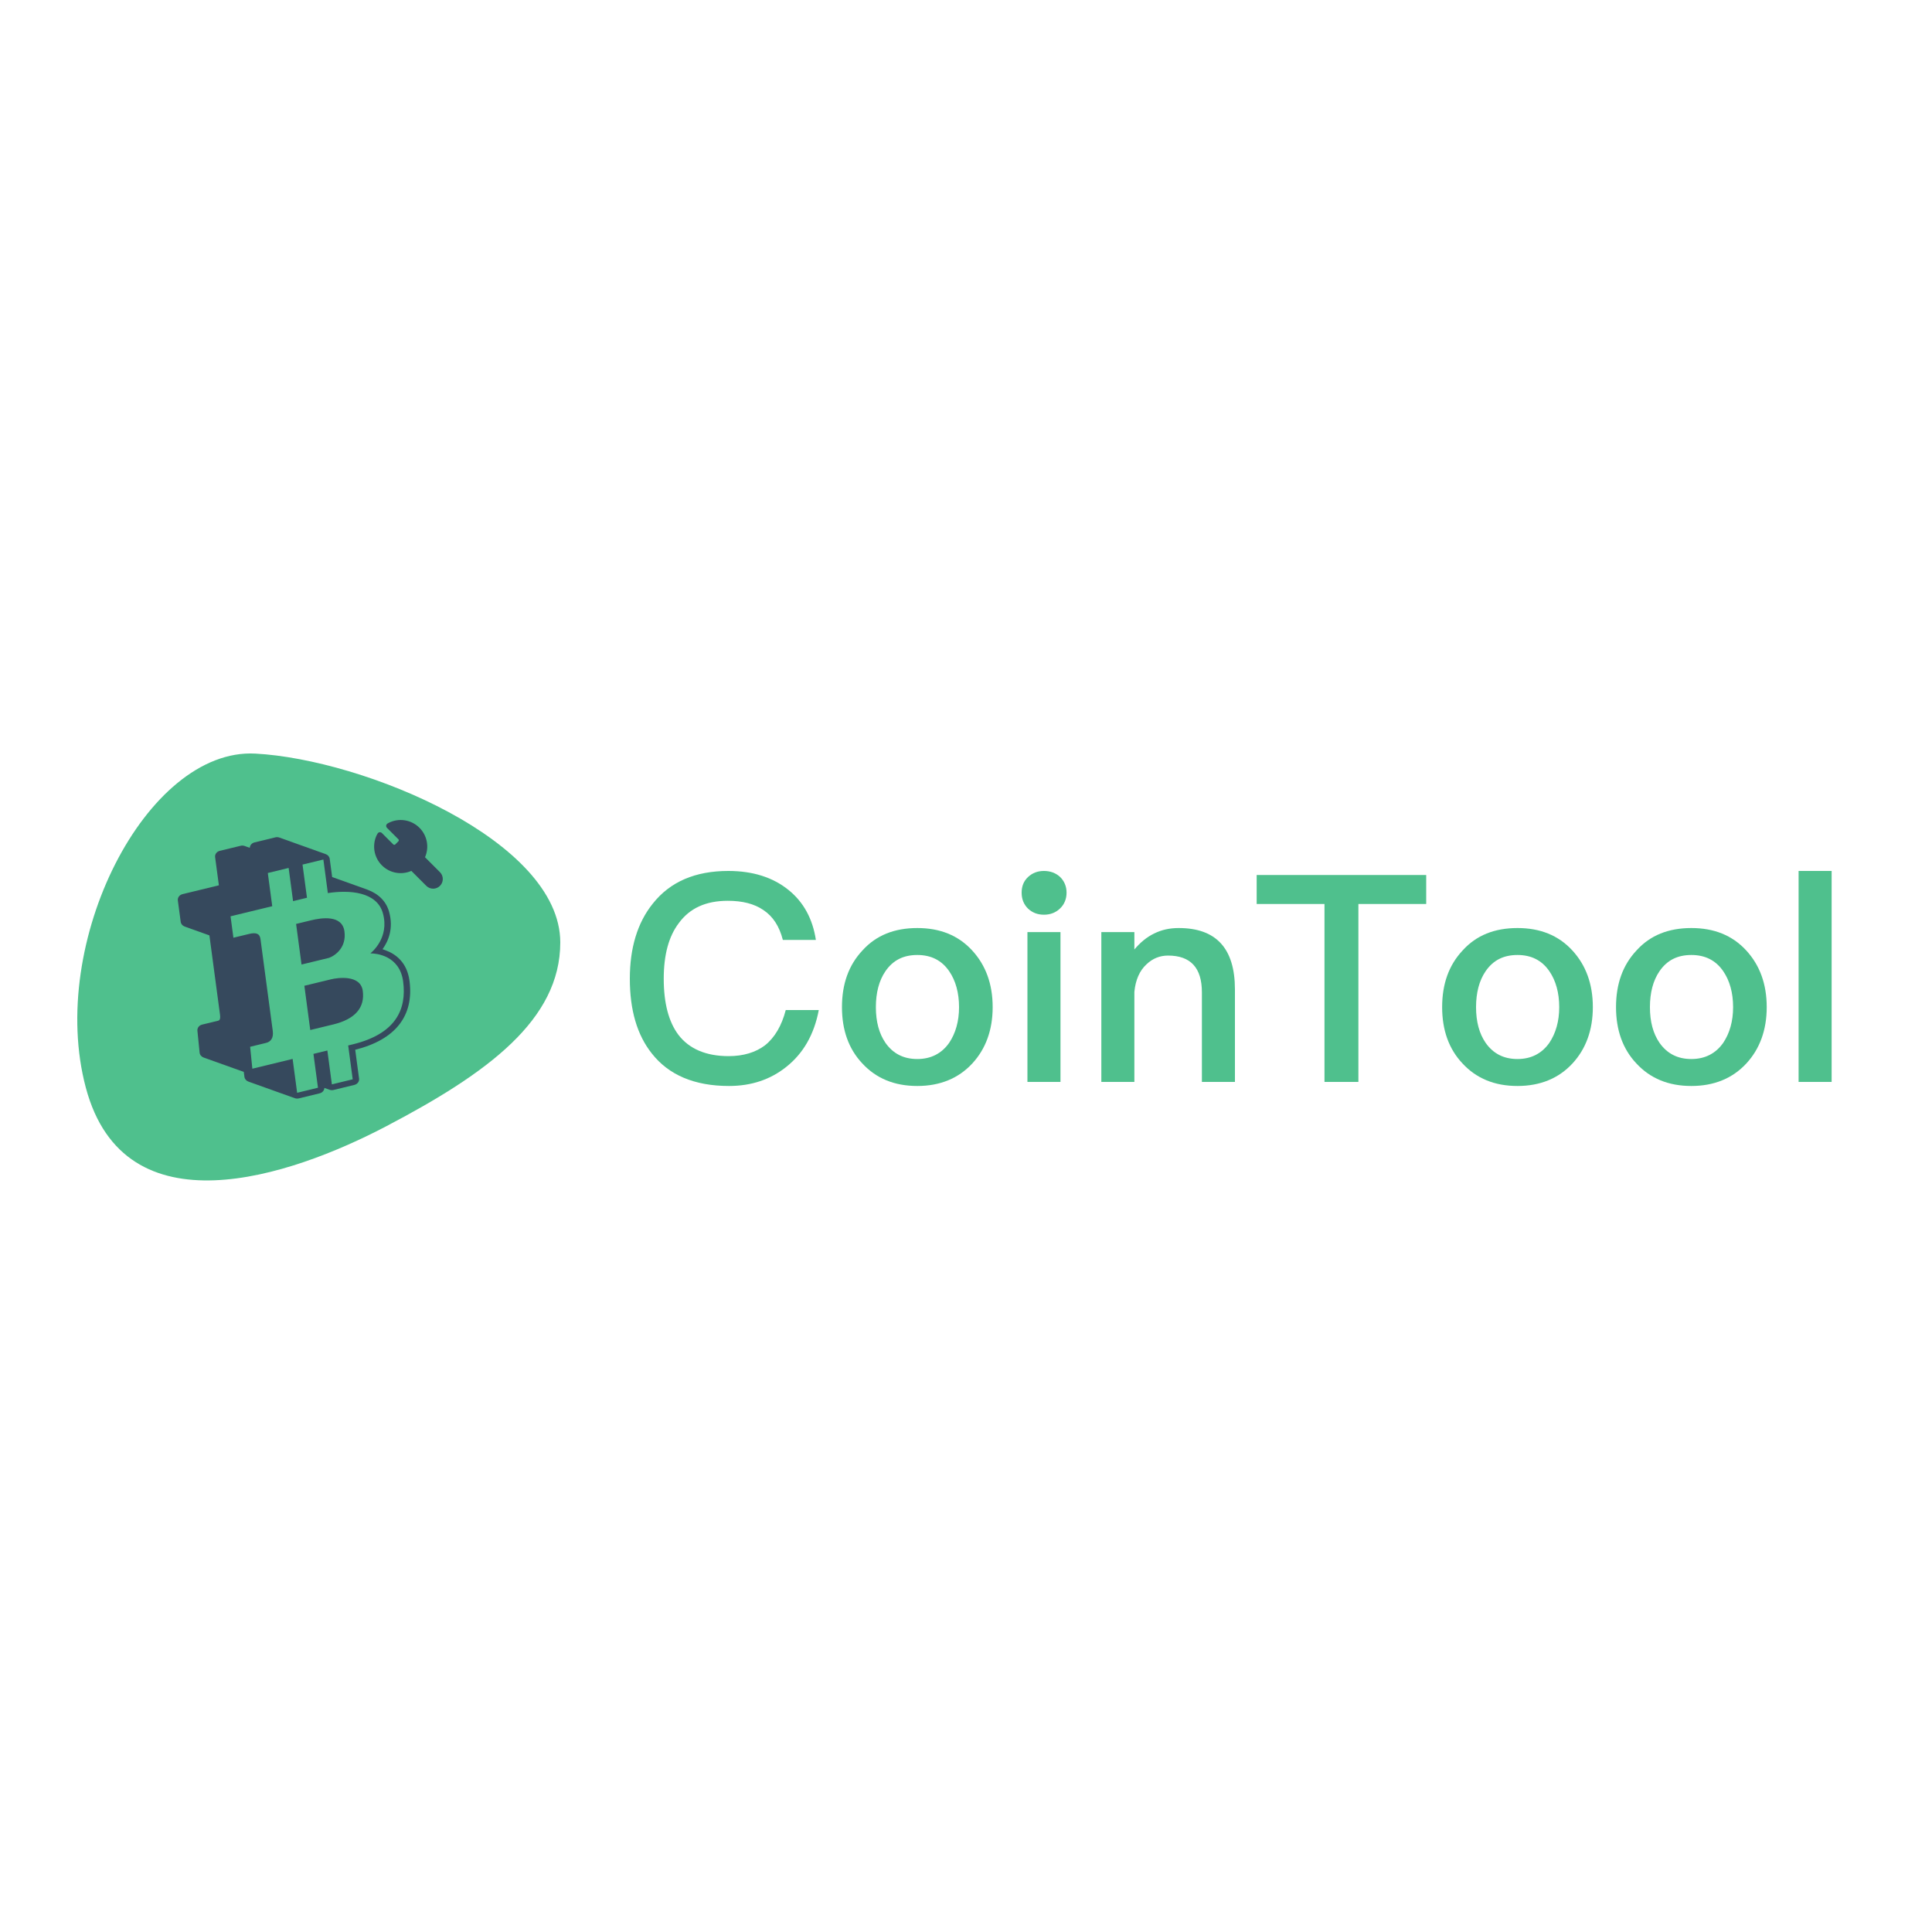
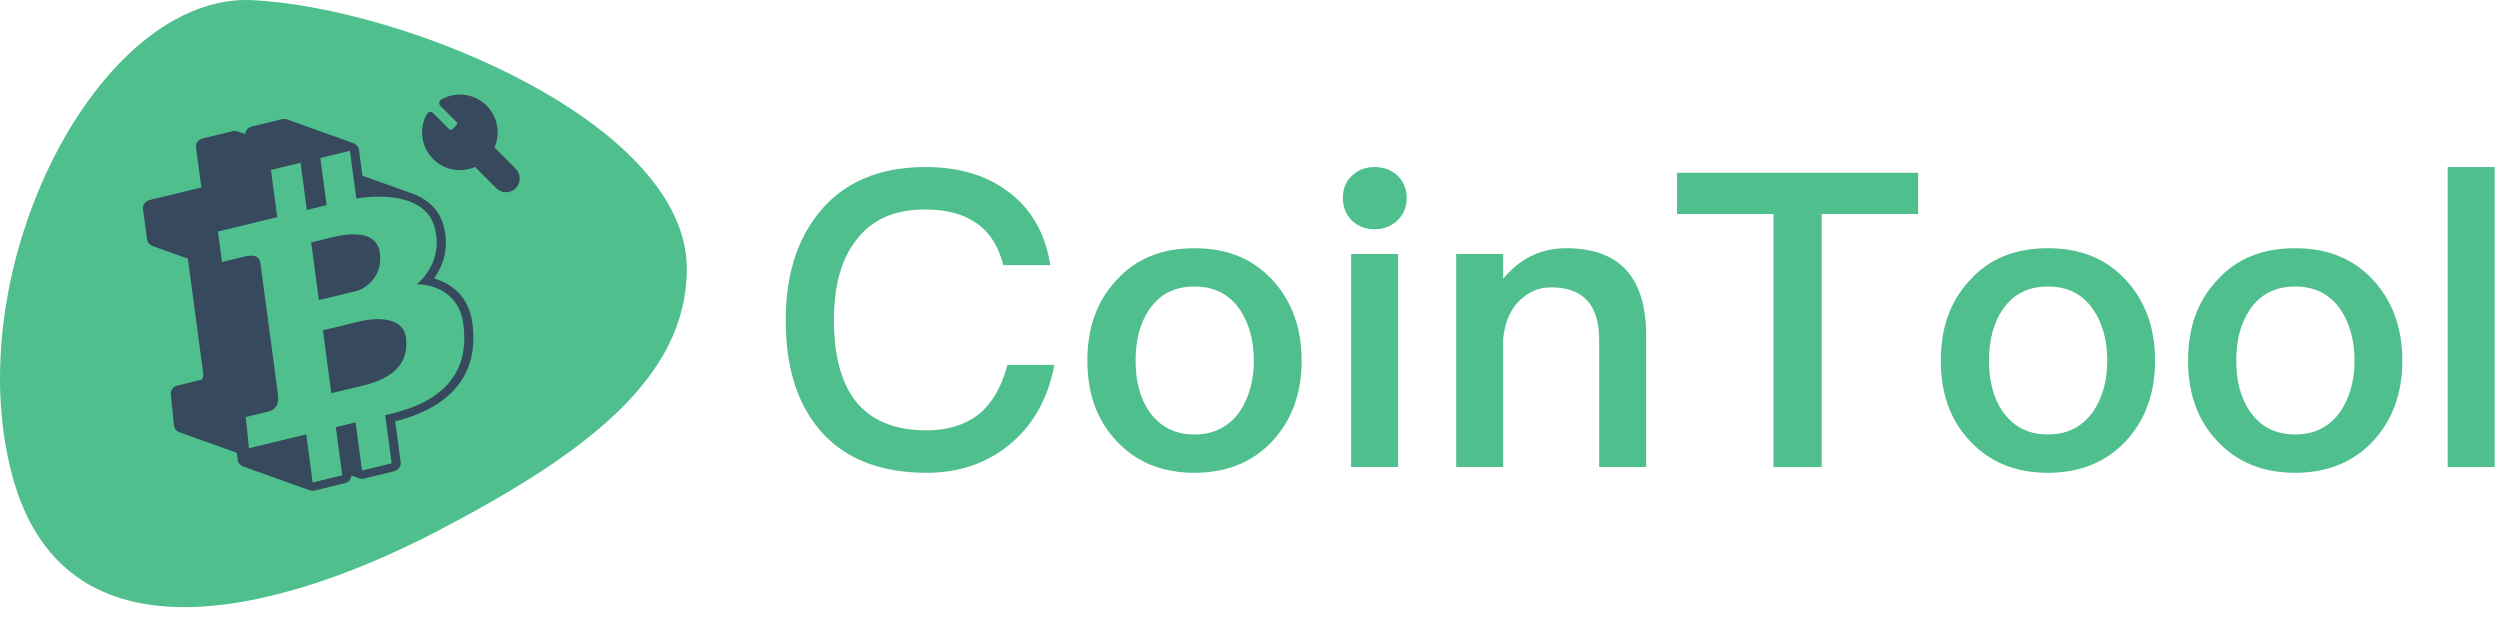
- <svg xmlns="http://www.w3.org/2000/svg" width="100px" height="100px" viewBox="0 0 100 100" version="1.1">
-   <g id="区块链" stroke="none" stroke-width="1" fill="none" fill-rule="evenodd">
-     <g id="画板" transform="translate(-97, -209)">
-       <g id="编组-3" transform="translate(97, 209)">
-         <g id="编组-2" transform="translate(4, 39)">
-           <path d="M15.979,19.302 C21.241,16.546 25,13.789 25,9.78 C25,4.517 14.839,0.304 9.213,0.006 C3.586,-0.291 -1.563,9.78 0.442,17.297 C2.447,24.815 11.025,21.897 15.979,19.302 Z" id="椭圆形" fill="#4FC08D" />
-           <path d="M17.635,3.271 C17.656,3.276 17.675,3.281 17.691,3.286 C18.247,3.463 18.649,3.983 18.649,4.597 C18.649,5.18 18.286,5.678 17.774,5.878 L17.774,6.972 C17.774,7.248 17.55,7.472 17.274,7.472 C16.998,7.472 16.774,7.248 16.774,6.972 L16.774,5.878 C16.262,5.678 15.899,5.18 15.899,4.597 C15.899,4.008 16.27,3.505 16.791,3.309 C16.821,3.298 16.86,3.286 16.907,3.274 C16.982,3.255 17.058,3.3 17.077,3.375 C17.08,3.386 17.082,3.398 17.082,3.409 L17.082,3.409 L17.082,3.409 L17.082,4.245 C17.082,4.281 17.106,4.311 17.139,4.318 L17.157,4.32 L17.382,4.32 C17.417,4.32 17.447,4.296 17.455,4.263 L17.457,4.245 L17.457,3.409 C17.457,3.33 17.521,3.266 17.6,3.266 C17.612,3.266 17.623,3.268 17.635,3.271 Z" id="路径" fill="#36495D" transform="translate(17.2741, 5.352906) rotate(-45) translate(-17.2741, -5.352906) " />
-           <g id="编组" transform="translate(5.203064, 4.330747)" fill="#36495D" fill-rule="nonzero">
-             <path d="M5.05,0.01 C5.118,-0.006 5.191,-0.003 5.257,0.021 L5.257,0.021 L7.656,0.879 C7.769,0.919 7.849,1.013 7.863,1.122 L7.863,1.122 L7.989,2.065 L9.796,2.711 C9.807,2.715 9.819,2.72 9.829,2.725 C10.407,2.941 10.789,3.334 10.937,3.864 C11.18,4.737 10.889,5.397 10.597,5.8 L10.597,5.8 L10.74,5.852 C10.75,5.855 10.759,5.858 10.768,5.862 C11.26,6.045 11.863,6.464 11.992,7.432 C12.235,9.251 11.263,10.485 9.183,11.004 L9.183,11.004 L9.382,12.498 C9.402,12.646 9.298,12.785 9.139,12.824 L9.139,12.824 L8.061,13.086 C7.992,13.102 7.919,13.099 7.853,13.075 L7.853,13.075 L7.587,12.98 C7.582,13.112 7.482,13.226 7.341,13.26 L7.341,13.26 L6.263,13.522 C6.235,13.529 6.206,13.532 6.177,13.532 C6.136,13.532 6.094,13.525 6.055,13.511 L6.055,13.511 L3.657,12.653 C3.544,12.613 3.464,12.52 3.449,12.41 L3.449,12.41 L3.415,12.15 L1.337,11.407 C1.221,11.365 1.14,11.268 1.129,11.155 L1.129,11.155 L1.015,10.019 C1,9.874 1.103,9.74 1.258,9.702 L1.258,9.702 L2.086,9.502 C2.096,9.499 2.106,9.495 2.116,9.491 L2.116,9.491 L2.136,9.479 C2.139,9.477 2.145,9.472 2.151,9.467 C2.154,9.463 2.156,9.46 2.158,9.457 C2.163,9.449 2.166,9.442 2.169,9.434 C2.171,9.431 2.176,9.42 2.177,9.418 C2.18,9.411 2.184,9.397 2.186,9.382 L2.186,9.382 L2.188,9.37 C2.19,9.353 2.192,9.335 2.192,9.318 L2.192,9.318 L2.193,9.297 C2.192,9.269 2.191,9.24 2.187,9.208 L2.187,9.208 L1.636,5.085 L0.357,4.627 C0.244,4.587 0.165,4.494 0.15,4.384 L0.15,4.384 L0.002,3.276 C-0.017,3.127 0.086,2.989 0.245,2.95 L0.245,2.95 L2.126,2.493 L1.931,1.034 C1.911,0.886 2.014,0.747 2.174,0.708 L2.174,0.708 L3.252,0.447 C3.321,0.43 3.393,0.434 3.459,0.457 L3.459,0.457 L3.726,0.553 C3.731,0.42 3.83,0.306 3.972,0.272 L3.972,0.272 Z M7.535,1.158 L6.456,1.42 L6.686,3.137 C6.467,3.191 6.224,3.25 5.966,3.312 L5.966,3.312 L5.737,1.594 L4.659,1.856 L4.888,3.574 C3.767,3.846 2.782,4.085 2.73,4.097 L2.73,4.097 L2.878,5.206 C2.9,5.201 3.329,5.097 3.687,5.01 C4.047,4.923 4.241,4.986 4.279,5.272 C4.318,5.559 4.862,9.636 4.915,10.03 C4.967,10.423 4.786,10.597 4.571,10.649 C4.355,10.702 3.774,10.842 3.744,10.85 L3.744,10.85 L3.858,11.985 C3.903,11.974 4.761,11.766 5.943,11.479 L5.943,11.479 L6.177,13.232 L7.255,12.97 L7.021,11.218 L7.021,11.218 L7.741,11.043 L7.975,12.796 L9.053,12.534 L8.819,10.782 C8.898,10.762 8.976,10.743 9.053,10.725 C11.264,10.188 11.859,8.935 11.663,7.468 C11.483,6.124 10.27,6.023 10.011,6.017 L9.966,6.016 C10.016,5.976 10.972,5.218 10.615,3.937 C10.305,2.823 8.878,2.722 7.766,2.895 L7.766,2.895 L7.535,1.158 Z M7.936,7.357 C8.259,7.279 9.459,7.099 9.574,7.957 C9.688,8.816 9.194,9.416 8.044,9.695 C7.277,9.881 6.974,9.954 6.856,9.983 L6.856,9.983 L6.551,7.693 L7.396,7.488 C7.407,7.485 7.612,7.436 7.936,7.357 Z M6.897,4.304 C7.436,4.173 8.51,4.006 8.626,4.882 C8.732,5.672 8.201,6.105 7.832,6.247 L7.832,6.247 L6.404,6.593 L6.123,4.492 C6.243,4.463 6.508,4.398 6.897,4.304 Z" id="形状结合" />
-           </g>
+ <svg xmlns="http://www.w3.org/2000/svg" width="91px" height="23px" viewBox="0 0 91 23" version="1.1">
+   <g id="页面-1" stroke="none" stroke-width="1" fill="none" fill-rule="evenodd">
+     <g id="logo2" fill-rule="nonzero">
+       <g id="编组-2">
+         <path d="M15.979,19.302 C21.241,16.546 25,13.789 25,9.78 C25,4.517 14.839,0.304 9.213,0.006 C3.586,-0.291 -1.563,9.78 0.442,17.297 C2.447,24.815 11.025,21.897 15.979,19.302 Z" id="椭圆形" fill="#4FC08D" />
+         <path d="M17.646,3.266 C17.668,3.271 17.687,3.276 17.703,3.282 C18.258,3.458 18.661,3.978 18.661,4.592 C18.661,5.175 18.298,5.673 17.786,5.873 L17.786,6.967 C17.786,7.243 17.562,7.467 17.286,7.467 C17.009,7.467 16.786,7.243 16.786,6.967 L16.786,5.873 C16.273,5.673 15.911,5.175 15.911,4.592 C15.911,4.003 16.281,3.5 16.802,3.305 C16.832,3.293 16.871,3.281 16.919,3.269 C16.993,3.25 17.07,3.295 17.089,3.37 C17.092,3.381 17.093,3.393 17.093,3.405 L17.093,3.405 L17.093,3.405 L17.093,4.241 C17.093,4.276 17.118,4.306 17.151,4.314 L17.168,4.316 L17.393,4.316 C17.429,4.316 17.458,4.291 17.466,4.258 L17.468,4.241 L17.468,3.405 C17.468,3.326 17.532,3.262 17.611,3.262 C17.623,3.262 17.635,3.263 17.646,3.266 Z" id="路径" fill="#36495D" transform="translate(17.28554, 5.364345) rotate(-45) translate(-17.28554, -5.364345) " />
+         <g id="编组" transform="translate(5.203064, 4.330747)" fill="#36495D">
+           <path d="M5.05,0.01 C5.118,-0.006 5.191,-0.003 5.257,0.021 L5.257,0.021 L7.656,0.879 C7.769,0.919 7.849,1.013 7.863,1.122 L7.863,1.122 L7.989,2.065 L9.796,2.711 C9.807,2.715 9.819,2.72 9.829,2.725 C10.407,2.941 10.789,3.334 10.937,3.864 C11.18,4.737 10.889,5.397 10.597,5.8 L10.597,5.8 L10.74,5.852 C10.75,5.855 10.759,5.858 10.768,5.862 C11.26,6.045 11.863,6.464 11.992,7.432 C12.235,9.251 11.263,10.485 9.183,11.004 L9.183,11.004 L9.382,12.498 C9.402,12.646 9.298,12.785 9.139,12.824 L9.139,12.824 L8.061,13.086 C7.992,13.102 7.919,13.099 7.853,13.075 L7.853,13.075 L7.587,12.98 C7.582,13.112 7.482,13.226 7.341,13.26 L7.341,13.26 L6.263,13.522 C6.235,13.529 6.206,13.532 6.177,13.532 C6.136,13.532 6.094,13.525 6.055,13.511 L6.055,13.511 L3.657,12.653 C3.544,12.613 3.464,12.52 3.449,12.41 L3.449,12.41 L3.415,12.15 L1.337,11.407 C1.221,11.365 1.14,11.268 1.129,11.155 L1.129,11.155 L1.015,10.019 C1,9.874 1.103,9.74 1.258,9.702 L1.258,9.702 L2.086,9.502 C2.096,9.499 2.106,9.495 2.116,9.491 L2.116,9.491 L2.136,9.479 C2.139,9.477 2.145,9.472 2.151,9.467 C2.154,9.463 2.156,9.46 2.158,9.457 C2.163,9.449 2.166,9.442 2.169,9.434 C2.171,9.431 2.176,9.42 2.177,9.418 C2.18,9.411 2.184,9.397 2.186,9.382 L2.186,9.382 L2.188,9.37 C2.19,9.353 2.192,9.335 2.192,9.318 L2.192,9.318 L2.193,9.297 C2.192,9.269 2.191,9.24 2.187,9.208 L2.187,9.208 L1.636,5.085 L0.357,4.627 C0.244,4.587 0.165,4.494 0.15,4.384 L0.15,4.384 L0.002,3.276 C-0.017,3.127 0.086,2.989 0.245,2.95 L0.245,2.95 L2.126,2.493 L1.931,1.034 C1.911,0.886 2.014,0.747 2.174,0.708 L2.174,0.708 L3.252,0.447 C3.321,0.43 3.393,0.434 3.459,0.457 L3.459,0.457 L3.726,0.553 C3.731,0.42 3.83,0.306 3.972,0.272 L3.972,0.272 L5.05,0.01 Z M7.535,1.158 L6.456,1.42 L6.686,3.137 C6.467,3.191 6.224,3.25 5.966,3.312 L5.966,3.312 L5.737,1.594 L4.659,1.856 L4.888,3.574 C3.767,3.846 2.782,4.085 2.73,4.097 L2.73,4.097 L2.878,5.206 C2.9,5.201 3.329,5.097 3.687,5.01 C4.047,4.923 4.241,4.986 4.279,5.272 C4.318,5.559 4.862,9.636 4.915,10.03 C4.967,10.423 4.786,10.597 4.571,10.649 C4.355,10.702 3.774,10.842 3.744,10.85 L3.744,10.85 L3.858,11.985 C3.903,11.974 4.761,11.766 5.943,11.479 L5.943,11.479 L6.177,13.232 L7.255,12.97 L7.021,11.218 L7.021,11.218 L7.741,11.043 L7.975,12.796 L9.053,12.534 L8.819,10.782 C8.898,10.762 8.976,10.743 9.053,10.725 C11.264,10.188 11.859,8.935 11.663,7.468 C11.483,6.124 10.27,6.023 10.011,6.017 L9.966,6.016 C10.016,5.976 10.972,5.218 10.615,3.937 C10.305,2.823 8.878,2.722 7.766,2.895 L7.766,2.895 L7.535,1.158 Z M7.936,7.357 C8.259,7.279 9.459,7.099 9.574,7.957 C9.688,8.816 9.194,9.416 8.044,9.695 C7.277,9.881 6.974,9.954 6.856,9.983 L6.856,9.983 L6.551,7.693 L7.396,7.488 C7.407,7.485 7.612,7.436 7.936,7.357 Z M6.897,4.304 C7.436,4.173 8.51,4.006 8.626,4.882 C8.732,5.672 8.201,6.105 7.832,6.247 L7.832,6.247 L6.404,6.593 L6.123,4.492 C6.243,4.463 6.508,4.398 6.897,4.304 Z" id="形状结合" />
        </g>
-         <g id="CoinTool" transform="translate(32.6, 45.08)" fill="#4FC08D" fill-rule="nonzero">
-           <path d="M5.1,0 C3.39,0 2.085,0.555 1.185,1.695 C0.39,2.685 0,3.99 0,5.58 C0,7.2 0.375,8.49 1.14,9.45 C2.01,10.56 3.345,11.13 5.13,11.13 C6.285,11.13 7.275,10.8 8.1,10.14 C8.985,9.435 9.54,8.46 9.78,7.2 L8.07,7.2 C7.86,8.01 7.5,8.625 6.99,9.03 C6.51,9.39 5.88,9.585 5.115,9.585 C3.945,9.585 3.075,9.21 2.52,8.49 C2.01,7.815 1.755,6.84 1.755,5.58 C1.755,4.35 2.01,3.39 2.535,2.7 C3.105,1.92 3.945,1.545 5.07,1.545 C5.82,1.545 6.435,1.695 6.915,2.025 C7.41,2.355 7.74,2.865 7.92,3.57 L9.63,3.57 C9.465,2.49 9,1.62 8.22,0.99 C7.41,0.33 6.36,0 5.1,0 Z" id="路径" />
-           <path d="M14.88,2.955 C13.695,2.955 12.75,3.33 12.045,4.11 C11.325,4.875 10.98,5.85 10.98,7.05 C10.98,8.235 11.325,9.21 12.03,9.96 C12.75,10.74 13.695,11.13 14.88,11.13 C16.05,11.13 17.01,10.74 17.73,9.96 C18.42,9.21 18.78,8.235 18.78,7.05 C18.78,5.85 18.42,4.875 17.715,4.11 C16.995,3.33 16.05,2.955 14.88,2.955 Z M14.88,4.35 C15.585,4.35 16.14,4.62 16.53,5.19 C16.86,5.67 17.04,6.3 17.04,7.05 C17.04,7.785 16.86,8.4 16.53,8.895 C16.14,9.45 15.585,9.735 14.88,9.735 C14.16,9.735 13.62,9.45 13.23,8.895 C12.9,8.415 12.735,7.8 12.735,7.05 C12.735,6.3 12.9,5.67 13.23,5.19 C13.62,4.62 14.16,4.35 14.88,4.35 Z" id="形状" />
-           <path d="M21.435,0 C21.105,0 20.835,0.105 20.61,0.315 C20.385,0.525 20.28,0.795 20.28,1.125 C20.28,1.455 20.385,1.725 20.61,1.95 C20.835,2.16 21.105,2.265 21.435,2.265 C21.765,2.265 22.035,2.16 22.26,1.95 C22.485,1.74 22.605,1.455 22.605,1.125 C22.605,0.795 22.485,0.525 22.275,0.315 C22.05,0.105 21.765,0 21.435,0 Z M20.58,3.165 L20.58,10.92 L22.29,10.92 L22.29,3.165 L20.58,3.165 Z" id="形状" />
-           <path d="M28.41,2.955 C27.945,2.955 27.525,3.045 27.135,3.24 C26.76,3.42 26.415,3.705 26.115,4.065 L26.115,3.165 L24.405,3.165 L24.405,10.92 L26.115,10.92 L26.115,6.255 C26.175,5.64 26.385,5.16 26.745,4.83 C27.06,4.53 27.435,4.38 27.855,4.38 C29.025,4.38 29.61,5.01 29.61,6.285 L29.61,10.92 L31.32,10.92 L31.32,6.135 C31.32,4.005 30.345,2.955 28.41,2.955 Z" id="路径" />
-           <polygon id="路径" points="32.445 0.21 32.445 1.71 35.955 1.71 35.955 10.92 37.71 10.92 37.71 1.71 41.22 1.71 41.22 0.21" />
-           <path d="M45.945,2.955 C44.76,2.955 43.815,3.33 43.11,4.11 C42.39,4.875 42.045,5.85 42.045,7.05 C42.045,8.235 42.39,9.21 43.095,9.96 C43.815,10.74 44.76,11.13 45.945,11.13 C47.115,11.13 48.075,10.74 48.795,9.96 C49.485,9.21 49.845,8.235 49.845,7.05 C49.845,5.85 49.485,4.875 48.78,4.11 C48.06,3.33 47.115,2.955 45.945,2.955 Z M45.945,4.35 C46.65,4.35 47.205,4.62 47.595,5.19 C47.925,5.67 48.105,6.3 48.105,7.05 C48.105,7.785 47.925,8.4 47.595,8.895 C47.205,9.45 46.65,9.735 45.945,9.735 C45.225,9.735 44.685,9.45 44.295,8.895 C43.965,8.415 43.8,7.8 43.8,7.05 C43.8,6.3 43.965,5.67 44.295,5.19 C44.685,4.62 45.225,4.35 45.945,4.35 Z" id="形状" />
-           <path d="M54.945,2.955 C53.76,2.955 52.815,3.33 52.11,4.11 C51.39,4.875 51.045,5.85 51.045,7.05 C51.045,8.235 51.39,9.21 52.095,9.96 C52.815,10.74 53.76,11.13 54.945,11.13 C56.115,11.13 57.075,10.74 57.795,9.96 C58.485,9.21 58.845,8.235 58.845,7.05 C58.845,5.85 58.485,4.875 57.78,4.11 C57.06,3.33 56.115,2.955 54.945,2.955 Z M54.945,4.35 C55.65,4.35 56.205,4.62 56.595,5.19 C56.925,5.67 57.105,6.3 57.105,7.05 C57.105,7.785 56.925,8.4 56.595,8.895 C56.205,9.45 55.65,9.735 54.945,9.735 C54.225,9.735 53.685,9.45 53.295,8.895 C52.965,8.415 52.8,7.8 52.8,7.05 C52.8,6.3 52.965,5.67 53.295,5.19 C53.685,4.62 54.225,4.35 54.945,4.35 Z" id="形状" />
-           <polygon id="路径" points="60.495 0 60.495 10.92 62.205 10.92 62.205 0" />
-         </g>
+       </g>
+       <g id="CoinTool" transform="translate(28.6, 6.08)" fill="#4FC08D">
+         <path d="M5.1,0 C3.39,0 2.085,0.555 1.185,1.695 C0.39,2.685 0,3.99 0,5.58 C0,7.2 0.375,8.49 1.14,9.45 C2.01,10.56 3.345,11.13 5.13,11.13 C6.285,11.13 7.275,10.8 8.1,10.14 C8.985,9.435 9.54,8.46 9.78,7.2 L8.07,7.2 C7.86,8.01 7.5,8.625 6.99,9.03 C6.51,9.39 5.88,9.585 5.115,9.585 C3.945,9.585 3.075,9.21 2.52,8.49 C2.01,7.815 1.755,6.84 1.755,5.58 C1.755,4.35 2.01,3.39 2.535,2.7 C3.105,1.92 3.945,1.545 5.07,1.545 C5.82,1.545 6.435,1.695 6.915,2.025 C7.41,2.355 7.74,2.865 7.92,3.57 L9.63,3.57 C9.465,2.49 9,1.62 8.22,0.99 C7.41,0.33 6.36,0 5.1,0 Z" id="路径" />
+         <path d="M14.88,2.955 C13.695,2.955 12.75,3.33 12.045,4.11 C11.325,4.875 10.98,5.85 10.98,7.05 C10.98,8.235 11.325,9.21 12.03,9.96 C12.75,10.74 13.695,11.13 14.88,11.13 C16.05,11.13 17.01,10.74 17.73,9.96 C18.42,9.21 18.78,8.235 18.78,7.05 C18.78,5.85 18.42,4.875 17.715,4.11 C16.995,3.33 16.05,2.955 14.88,2.955 Z M14.88,4.35 C15.585,4.35 16.14,4.62 16.53,5.19 C16.86,5.67 17.04,6.3 17.04,7.05 C17.04,7.785 16.86,8.4 16.53,8.895 C16.14,9.45 15.585,9.735 14.88,9.735 C14.16,9.735 13.62,9.45 13.23,8.895 C12.9,8.415 12.735,7.8 12.735,7.05 C12.735,6.3 12.9,5.67 13.23,5.19 C13.62,4.62 14.16,4.35 14.88,4.35 Z" id="形状" />
+         <path d="M21.435,0 C21.105,0 20.835,0.105 20.61,0.315 C20.385,0.525 20.28,0.795 20.28,1.125 C20.28,1.455 20.385,1.725 20.61,1.95 C20.835,2.16 21.105,2.265 21.435,2.265 C21.765,2.265 22.035,2.16 22.26,1.95 C22.485,1.74 22.605,1.455 22.605,1.125 C22.605,0.795 22.485,0.525 22.275,0.315 C22.05,0.105 21.765,0 21.435,0 Z M20.58,3.165 L20.58,10.92 L22.29,10.92 L22.29,3.165 L20.58,3.165 Z" id="形状" />
+         <path d="M28.41,2.955 C27.945,2.955 27.525,3.045 27.135,3.24 C26.76,3.42 26.415,3.705 26.115,4.065 L26.115,3.165 L24.405,3.165 L24.405,10.92 L26.115,10.92 L26.115,6.255 C26.175,5.64 26.385,5.16 26.745,4.83 C27.06,4.53 27.435,4.38 27.855,4.38 C29.025,4.38 29.61,5.01 29.61,6.285 L29.61,10.92 L31.32,10.92 L31.32,6.135 C31.32,4.005 30.345,2.955 28.41,2.955 Z" id="路径" />
+         <polygon id="路径" points="32.445 0.21 32.445 1.71 35.955 1.71 35.955 10.92 37.71 10.92 37.71 1.71 41.22 1.71 41.22 0.21" />
+         <path d="M45.945,2.955 C44.76,2.955 43.815,3.33 43.11,4.11 C42.39,4.875 42.045,5.85 42.045,7.05 C42.045,8.235 42.39,9.21 43.095,9.96 C43.815,10.74 44.76,11.13 45.945,11.13 C47.115,11.13 48.075,10.74 48.795,9.96 C49.485,9.21 49.845,8.235 49.845,7.05 C49.845,5.85 49.485,4.875 48.78,4.11 C48.06,3.33 47.115,2.955 45.945,2.955 Z M45.945,4.35 C46.65,4.35 47.205,4.62 47.595,5.19 C47.925,5.67 48.105,6.3 48.105,7.05 C48.105,7.785 47.925,8.4 47.595,8.895 C47.205,9.45 46.65,9.735 45.945,9.735 C45.225,9.735 44.685,9.45 44.295,8.895 C43.965,8.415 43.8,7.8 43.8,7.05 C43.8,6.3 43.965,5.67 44.295,5.19 C44.685,4.62 45.225,4.35 45.945,4.35 Z" id="形状" />
+         <path d="M54.945,2.955 C53.76,2.955 52.815,3.33 52.11,4.11 C51.39,4.875 51.045,5.85 51.045,7.05 C51.045,8.235 51.39,9.21 52.095,9.96 C52.815,10.74 53.76,11.13 54.945,11.13 C56.115,11.13 57.075,10.74 57.795,9.96 C58.485,9.21 58.845,8.235 58.845,7.05 C58.845,5.85 58.485,4.875 57.78,4.11 C57.06,3.33 56.115,2.955 54.945,2.955 Z M54.945,4.35 C55.65,4.35 56.205,4.62 56.595,5.19 C56.925,5.67 57.105,6.3 57.105,7.05 C57.105,7.785 56.925,8.4 56.595,8.895 C56.205,9.45 55.65,9.735 54.945,9.735 C54.225,9.735 53.685,9.45 53.295,8.895 C52.965,8.415 52.8,7.8 52.8,7.05 C52.8,6.3 52.965,5.67 53.295,5.19 C53.685,4.62 54.225,4.35 54.945,4.35 Z" id="形状" />
+         <polygon id="路径" points="60.495 0 60.495 10.92 62.205 10.92 62.205 0" />
      </g>
    </g>
  </g>
</svg>
